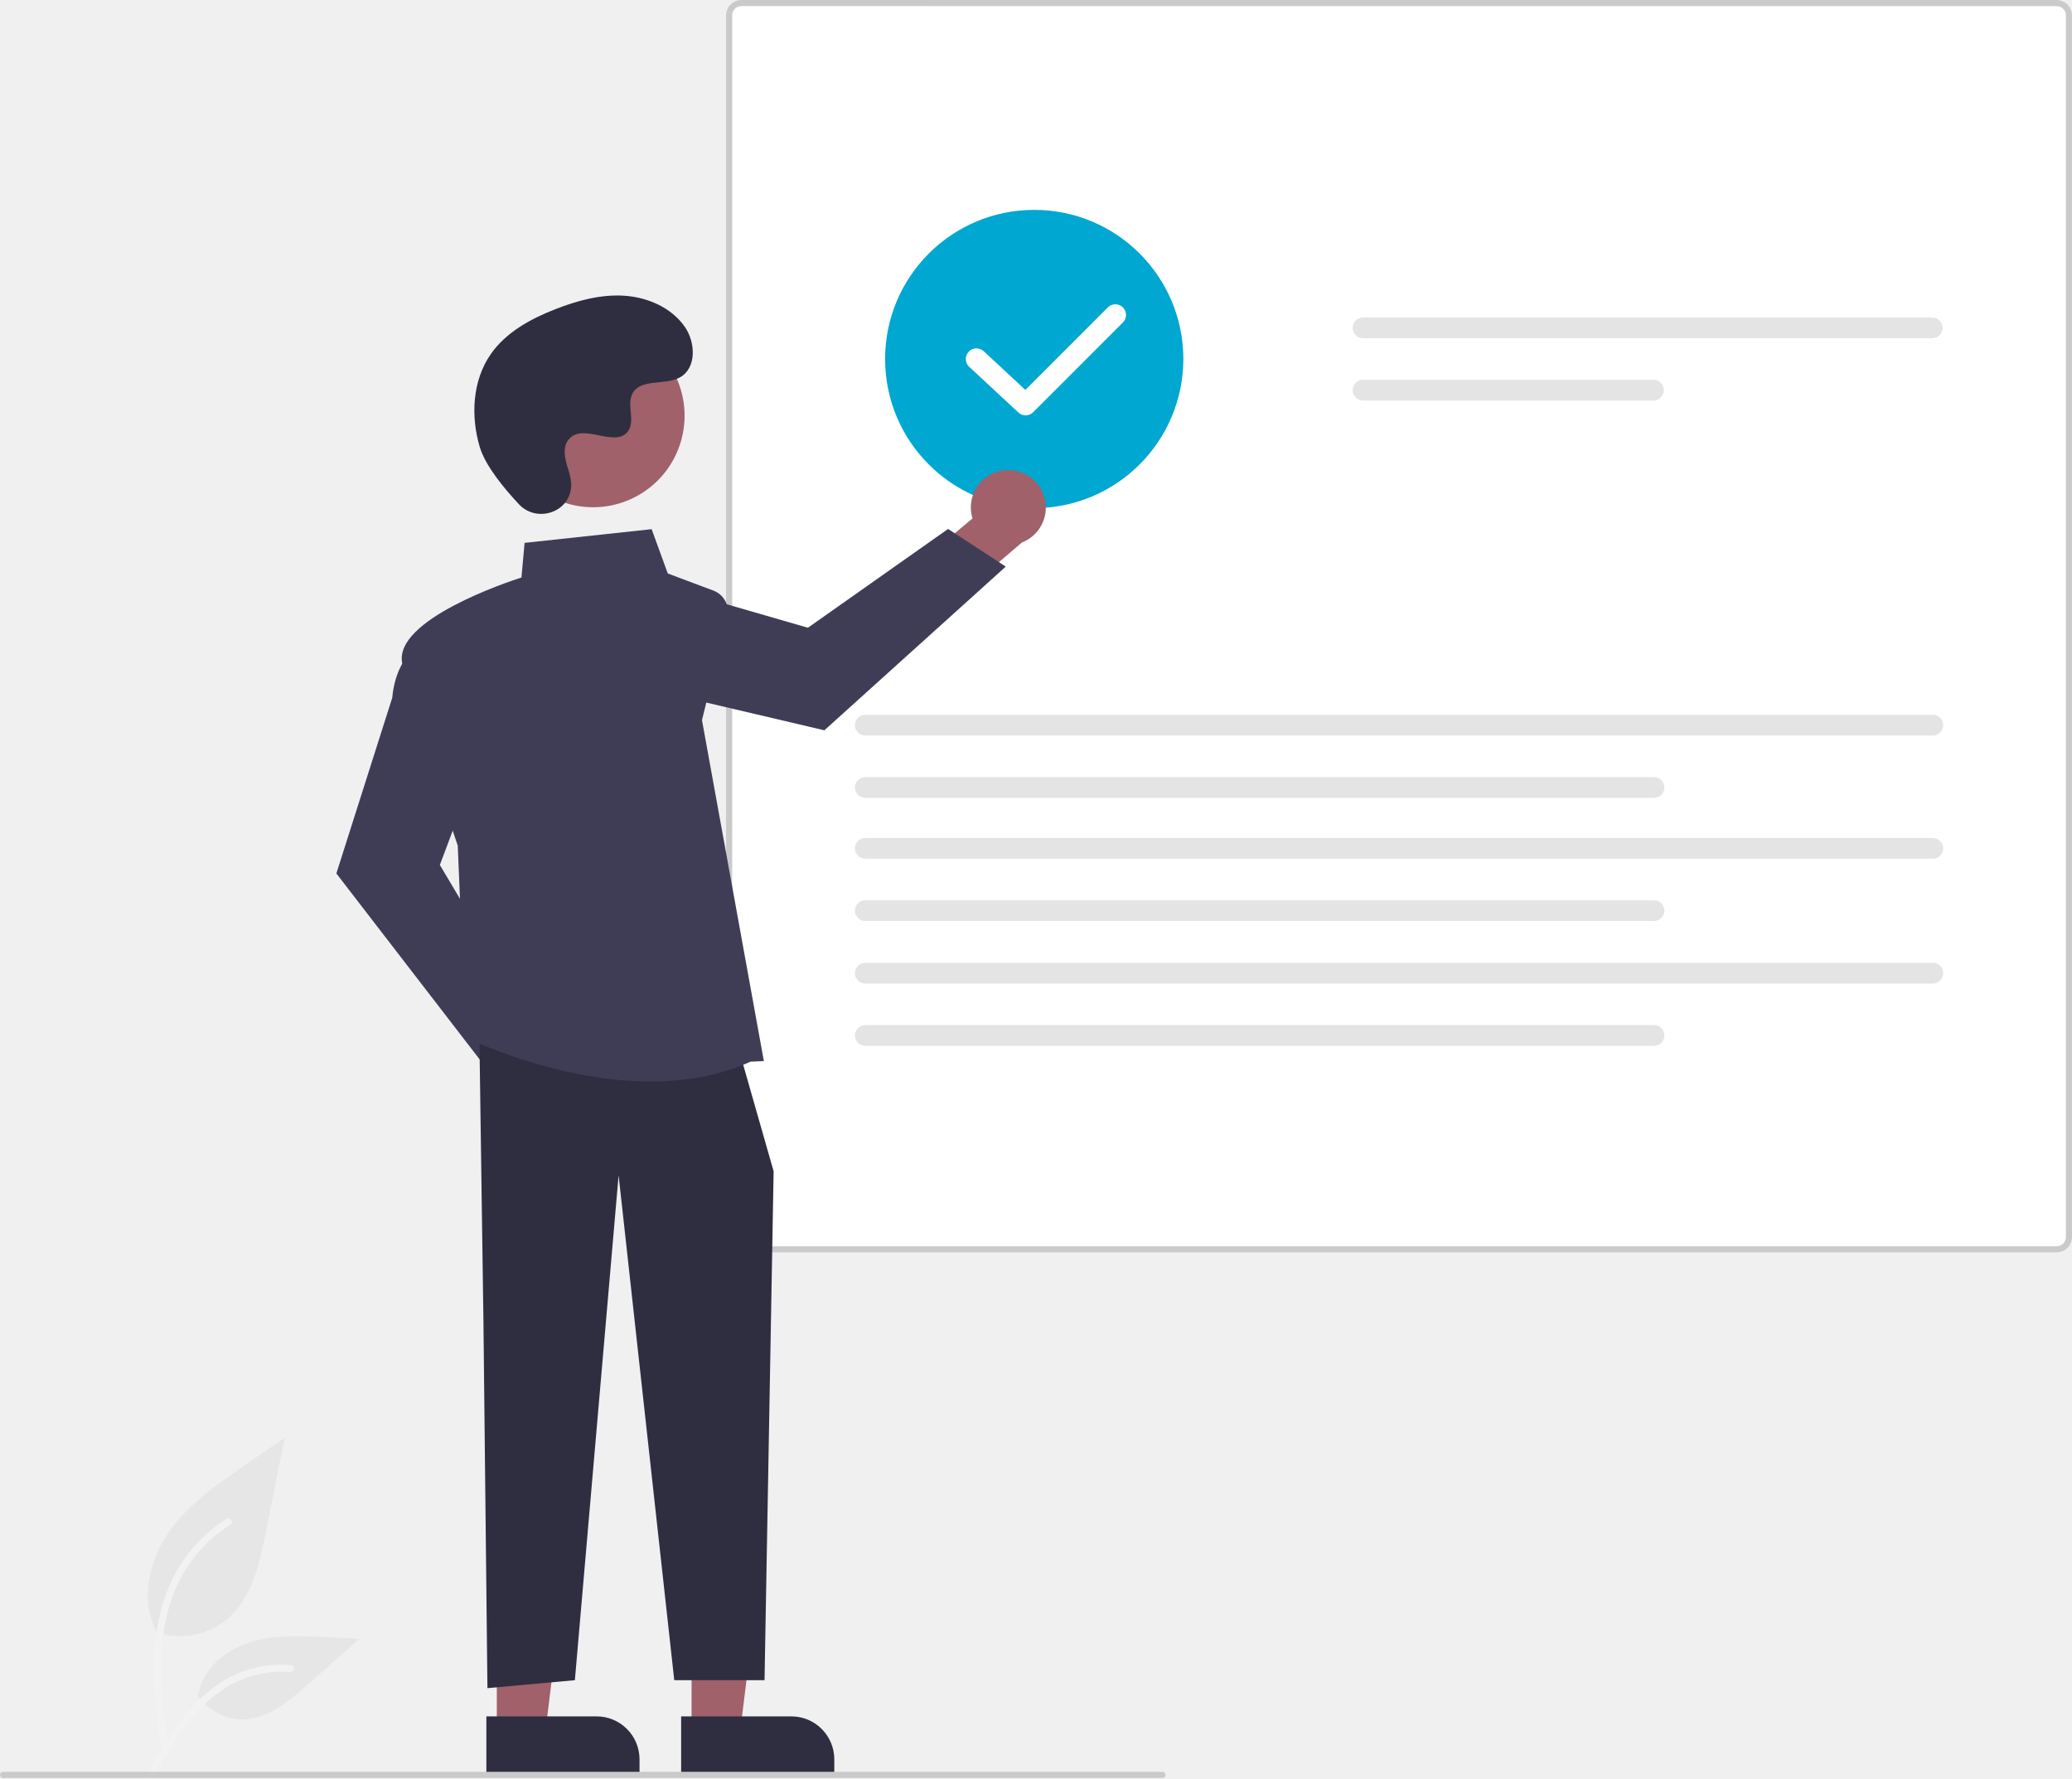
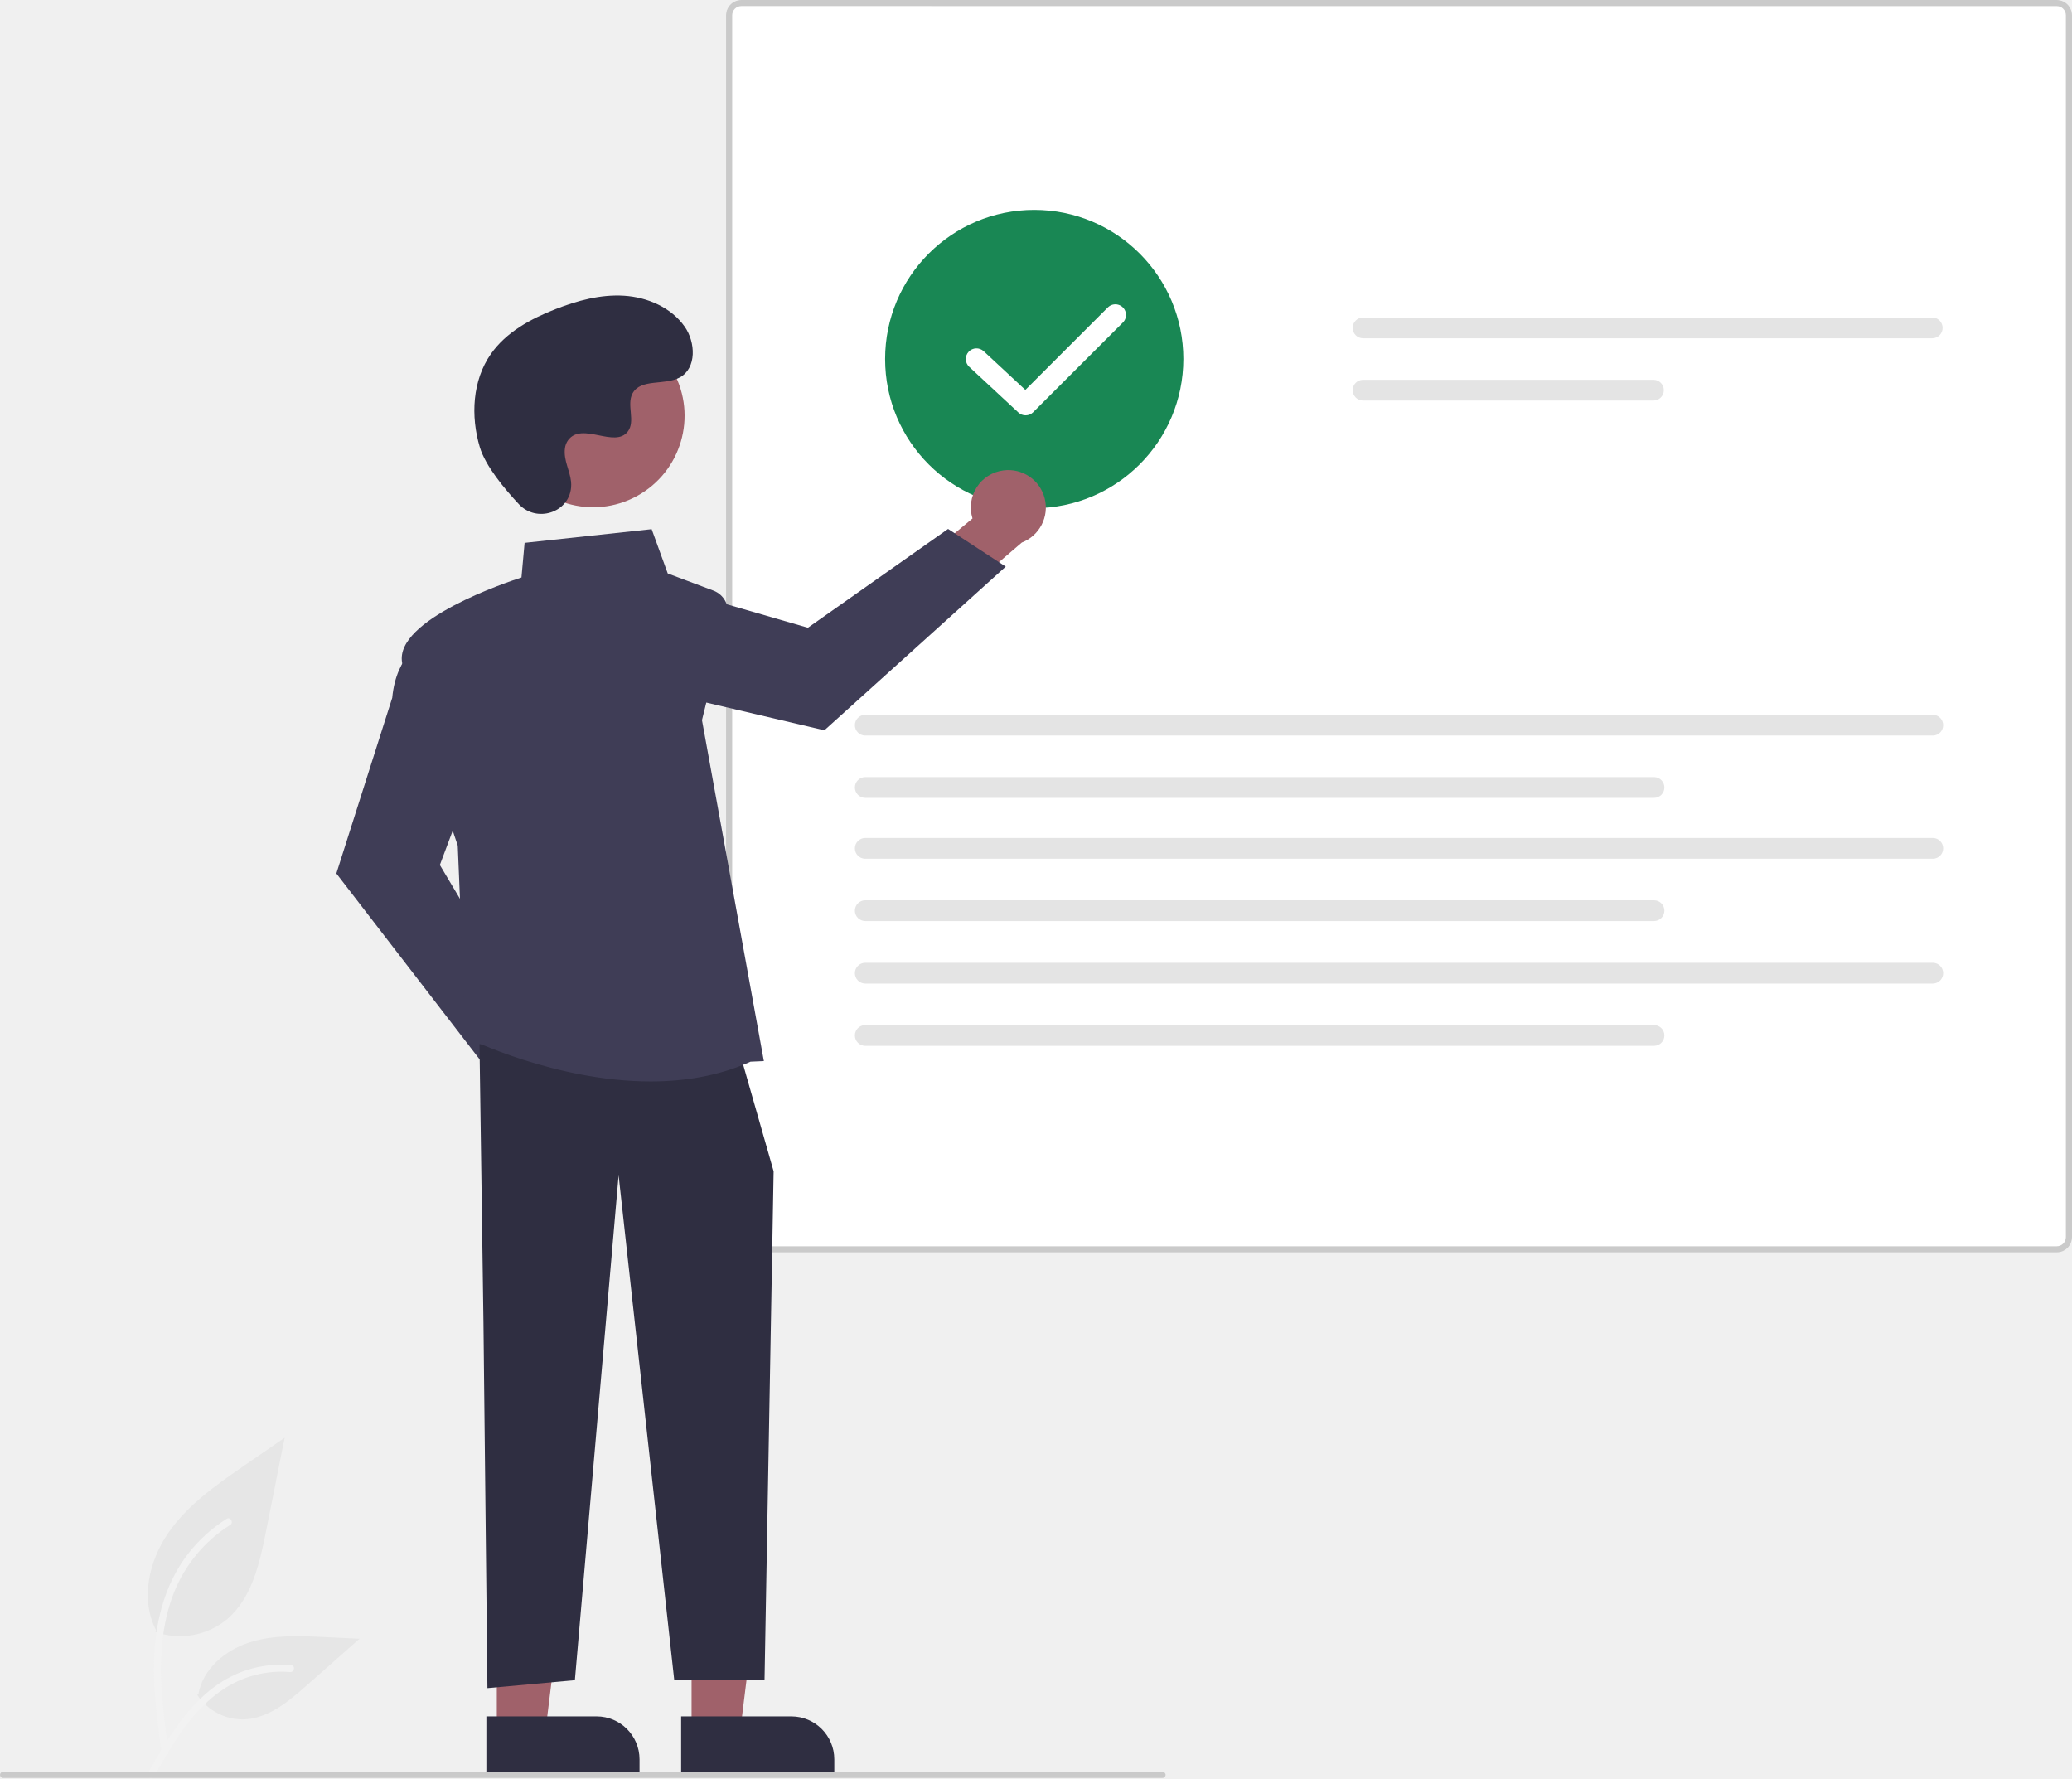
<svg xmlns="http://www.w3.org/2000/svg" data-name="Layer 1" width="680.839" height="584.232" viewBox="0 0 680.839 584.232">
  <path id="b9ccae5a-ffdd-4f5c-9c1e-05af9f0f3372-160" data-name="Path 438" d="M310.706,694.028a24.215,24.215,0,0,0,23.383-4.119c8.19-6.874,10.758-18.196,12.847-28.682l6.18-31.017-12.938,8.908c-9.305,6.406-18.818,13.019-25.26,22.298s-9.252,21.947-4.078,31.988" transform="translate(-259.5807 -157.884)" fill="#e6e6e6" />
  <path id="f4ad1d06-bd03-4ced-a5c4-c19a65ab4ee5-161" data-name="Path 439" d="M312.703,733.739c-1.628-11.864-3.304-23.881-2.159-35.872,1.015-10.649,4.264-21.049,10.878-29.579a49.206,49.206,0,0,1,12.625-11.44c1.262-.796,2.424,1.204,1.167,1.997a46.779,46.779,0,0,0-18.504,22.326c-4.029,10.246-4.675,21.416-3.982,32.3.419,6.582,1.311,13.121,2.206,19.653a1.198,1.198,0,0,1-.808,1.423,1.163,1.163,0,0,1-1.423-.808Z" transform="translate(-259.5807 -157.884)" fill="#f2f2f2" />
  <path id="baf785f8-b4c6-42cf-85bd-8a16037845f7-162" data-name="Path 442" d="M324.424,714.702a17.825,17.825,0,0,0,15.531,8.019c7.864-.373,14.418-5.86,20.317-11.07l17.452-15.409-11.55-.553c-8.306-.398-16.827-.771-24.738,1.793s-15.208,8.726-16.654,16.915" transform="translate(-259.5807 -157.884)" fill="#e6e6e6" />
  <path id="a14e4330-7125-4e03-a856-d6453c34f6cc-163" data-name="Path 443" d="M308.1,740.558c7.84-13.871,16.932-29.288,33.181-34.216a37.026,37.026,0,0,1,13.955-1.441c1.482.128,1.112,2.412-.367,2.285a34.398,34.398,0,0,0-22.272,5.892c-6.28,4.275-11.17,10.218-15.308,16.519-2.535,3.861-4.806,7.884-7.076,11.903C309.488,742.785,307.366,741.858,308.1,740.558Z" transform="translate(-259.5807 -157.884)" fill="#f2f2f2" />
  <path id="ac20a106-7eb8-4a45-8835-674ef3bf3222-164" data-name="Path 141" d="M935.396,569.317H503.181a5.03,5.03,0,0,1-5.024-5.024V162.908a5.03,5.03,0,0,1,5.024-5.024H935.396a5.03,5.03,0,0,1,5.024,5.024V564.292a5.029,5.029,0,0,1-5.024,5.024Z" transform="translate(-259.5807 -157.884)" fill="#fff" />
  <path id="a8878079-c7cd-406f-a434-8b15b914b9b4-165" data-name="Path 141" d="M935.396,569.317H503.181a5.03,5.03,0,0,1-5.024-5.024V162.908a5.03,5.03,0,0,1,5.024-5.024H935.396a5.03,5.03,0,0,1,5.024,5.024V564.292a5.029,5.029,0,0,1-5.024,5.024ZM503.181,159.889a3.018,3.018,0,0,0-3.012,3.012V564.292a3.018,3.018,0,0,0,3.012,3.012H935.396a3.017,3.017,0,0,0,3.012-3.012V162.908a3.018,3.018,0,0,0-3.012-3.012Z" transform="translate(-259.5807 -157.884)" fill="#cacaca" />
  <path id="af64f961-e9a2-4c53-a333-5060c7f850d2-166" data-name="Path 142" d="M707.41,262.185a3.411,3.411,0,0,0,0,6.821H894.553a3.411,3.411,0,0,0,0-6.821Z" transform="translate(-259.5807 -157.884)" fill="#e4e4e4" />
  <path id="baad4cfb-158d-4439-9cc3-22475bf47b22-167" data-name="Path 143" d="M707.41,282.65a3.411,3.411,0,0,0,0,6.821h95.54a3.411,3.411,0,0,0,0-6.821Z" transform="translate(-259.5807 -157.884)" fill="#e4e4e4" />
  <path id="f3456279-91e5-49ad-aa43-9838b26fb6ca-168" data-name="Path 142" d="M543.841,392.705a3.411,3.411,0,0,0,0,6.821h350.894a3.411,3.411,0,0,0,0-6.821Z" transform="translate(-259.5807 -157.884)" fill="#e4e4e4" />
  <path id="a3288adf-49f8-485f-8ae9-1e4f1a13d849-169" data-name="Path 143" d="M543.841,413.17a3.411,3.411,0,0,0,0,6.821H803.133a3.411,3.411,0,0,0,0-6.821Z" transform="translate(-259.5807 -157.884)" fill="#e4e4e4" />
  <path id="e63a5b48-5a7d-40a2-b9b0-6adec326348a-170" data-name="Path 142" d="M543.841,433.172a3.411,3.411,0,0,0,0,6.821h350.894a3.411,3.411,0,0,0,0-6.821Z" transform="translate(-259.5807 -157.884)" fill="#e4e4e4" />
  <path id="a1c669b4-dfc3-4cfa-a7be-66b71399844d-171" data-name="Path 143" d="M543.841,453.637a3.411,3.411,0,0,0,0,6.821H803.133a3.411,3.411,0,0,0,0-6.821Z" transform="translate(-259.5807 -157.884)" fill="#e4e4e4" />
  <path id="bfec50d1-ffb1-4de6-a9ef-a1085e40e016-172" data-name="Path 142" d="M543.841,474.172a3.411,3.411,0,0,0,0,6.821h350.894a3.411,3.411,0,0,0,0-6.821Z" transform="translate(-259.5807 -157.884)" fill="#e4e4e4" />
  <path id="bc9696ec-ec99-41d5-9116-3ad9737a38ac-173" data-name="Path 143" d="M543.841,494.637a3.411,3.411,0,0,0,0,6.821H803.133a3.411,3.411,0,0,0,0-6.821Z" transform="translate(-259.5807 -157.884)" fill="#e4e4e4" />
-   <path d="M599.419,324.828a49,49,0,1,1,49-49A49.056,49.056,0,0,1,599.419,324.828Z" transform="translate(-259.5807 -157.884)" fill="#00a7d1" />
+   <path d="M599.419,324.828a49,49,0,1,1,49-49A49.056,49.056,0,0,1,599.419,324.828Z" transform="translate(-259.5807 -157.884)" fill="#198754" />
  <path d="M450.678,510.1a12.248,12.248,0,0,0-14.953-11.362l-16.196-22.825-16.271,6.459,23.325,31.912a12.314,12.314,0,0,0,24.096-4.184Z" transform="translate(-259.5807 -157.884)" fill="#a0616a" />
  <path d="M419.112,508.409l-49.008-63.578L388.467,387.12c1.346-14.509,10.425-18.561,10.811-18.726l.589-.253,15.979,42.612-11.732,31.286,28.797,48.432Z" transform="translate(-259.5807 -157.884)" fill="#3f3d56" />
  <path d="M589.308,312.42a12.248,12.248,0,0,0-10.172,15.787l-21.505,17.913,7.698,15.723,30.013-25.723a12.314,12.314,0,0,0-6.035-23.7Z" transform="translate(-259.5807 -157.884)" fill="#a0616a" />
  <path d="M590.062,344.022l-59.598,53.777-58.958-13.846c-14.57-.22-19.311-8.959-19.506-9.331l-.298-.568,41.249-19.226,32.1,9.278,46.06-32.455Z" transform="translate(-259.5807 -157.884)" fill="#3f3d56" />
  <polygon points="227.248 568.437 243.261 568.436 250.878 506.672 227.245 506.673 227.248 568.437" fill="#a0616a" />
  <path d="M483.397,721.745h50.326a0,0,0,0,1,0,0V741.189a0,0,0,0,1,0,0h-36.207a14.119,14.119,0,0,1-14.119-14.119v-5.325A0,0,0,0,1,483.397,721.745Z" transform="translate(757.5735 1305.027) rotate(179.9974)" fill="#2f2e41" />
  <polygon points="163.247 568.437 179.26 568.436 186.878 506.672 163.245 506.673 163.247 568.437" fill="#a0616a" />
  <path d="M419.397,721.745H469.723a0,0,0,0,1,0,0V741.189a0,0,0,0,1,0,0h-36.207A14.119,14.119,0,0,1,419.397,727.07v-5.325a0,0,0,0,1,0,0Z" transform="translate(629.5727 1305.029) rotate(179.9974)" fill="#2f2e41" />
  <polygon points="157.552 342.991 158.858 434.42 160.165 554.584 188.899 551.972 203.267 386.094 221.553 551.972 251.218 551.972 254.206 384.788 243.757 348.216 157.552 342.991" fill="#2f2e41" />
  <path d="M473.374,513.153c-31.265.002-60.045-14.148-60.433-14.343l-.323-.161-2.624-62.966c-.761-2.225-15.743-46.131-18.28-60.086-2.571-14.139,34.688-26.547,39.213-27.999l1.027-11.374,41.754-4.499,5.292,14.554,14.979,5.617a7.409,7.409,0,0,1,4.592,8.704l-8.325,33.856,20.333,112.013-4.378.189C495.709,511.397,484.384,513.153,473.374,513.153Z" transform="translate(-259.5807 -157.884)" fill="#3f3d56" />
  <circle cx="454.467" cy="294.46" r="30.063" transform="matrix(0.87745, -0.47966, 0.47966, 0.87745, -345.1282, 96.19037)" fill="#a0616a" />
  <path d="M430.117,323.561c5.729,6.103,16.369,2.827,17.116-5.511a10.072,10.072,0,0,0-.013-1.945c-.385-3.693-2.519-7.046-2.008-10.945a5.74,5.74,0,0,1,1.05-2.687c4.565-6.114,15.283,2.734,19.591-2.8,2.642-3.394-.464-8.737,1.564-12.53,2.676-5.006,10.602-2.537,15.572-5.278,5.53-3.05,5.199-11.535,1.559-16.696-4.44-6.294-12.223-9.652-19.91-10.136s-15.321,1.594-22.497,4.391c-8.154,3.178-16.24,7.569-21.257,14.739-6.102,8.719-6.689,20.441-3.638,30.637C419.102,311.001,425.438,318.578,430.117,323.561Z" transform="translate(-259.5807 -157.884)" fill="#2f2e41" />
  <path d="M641.581,741.963h-381a1,1,0,0,1,0-2h381a1,1,0,0,1,0,2Z" transform="translate(-259.5807 -157.884)" fill="#cacaca" />
  <path d="M596.59,294.335a3.488,3.488,0,0,1-2.381-.936l-16.157-15.007a3.5,3.5,0,0,1,4.764-5.129l13.686,12.712,27.077-27.076a3.5,3.5,0,1,1,4.949,4.95l-29.461,29.461A3.493,3.493,0,0,1,596.59,294.335Z" transform="translate(-259.5807 -157.884)" fill="#fff" />
</svg>
